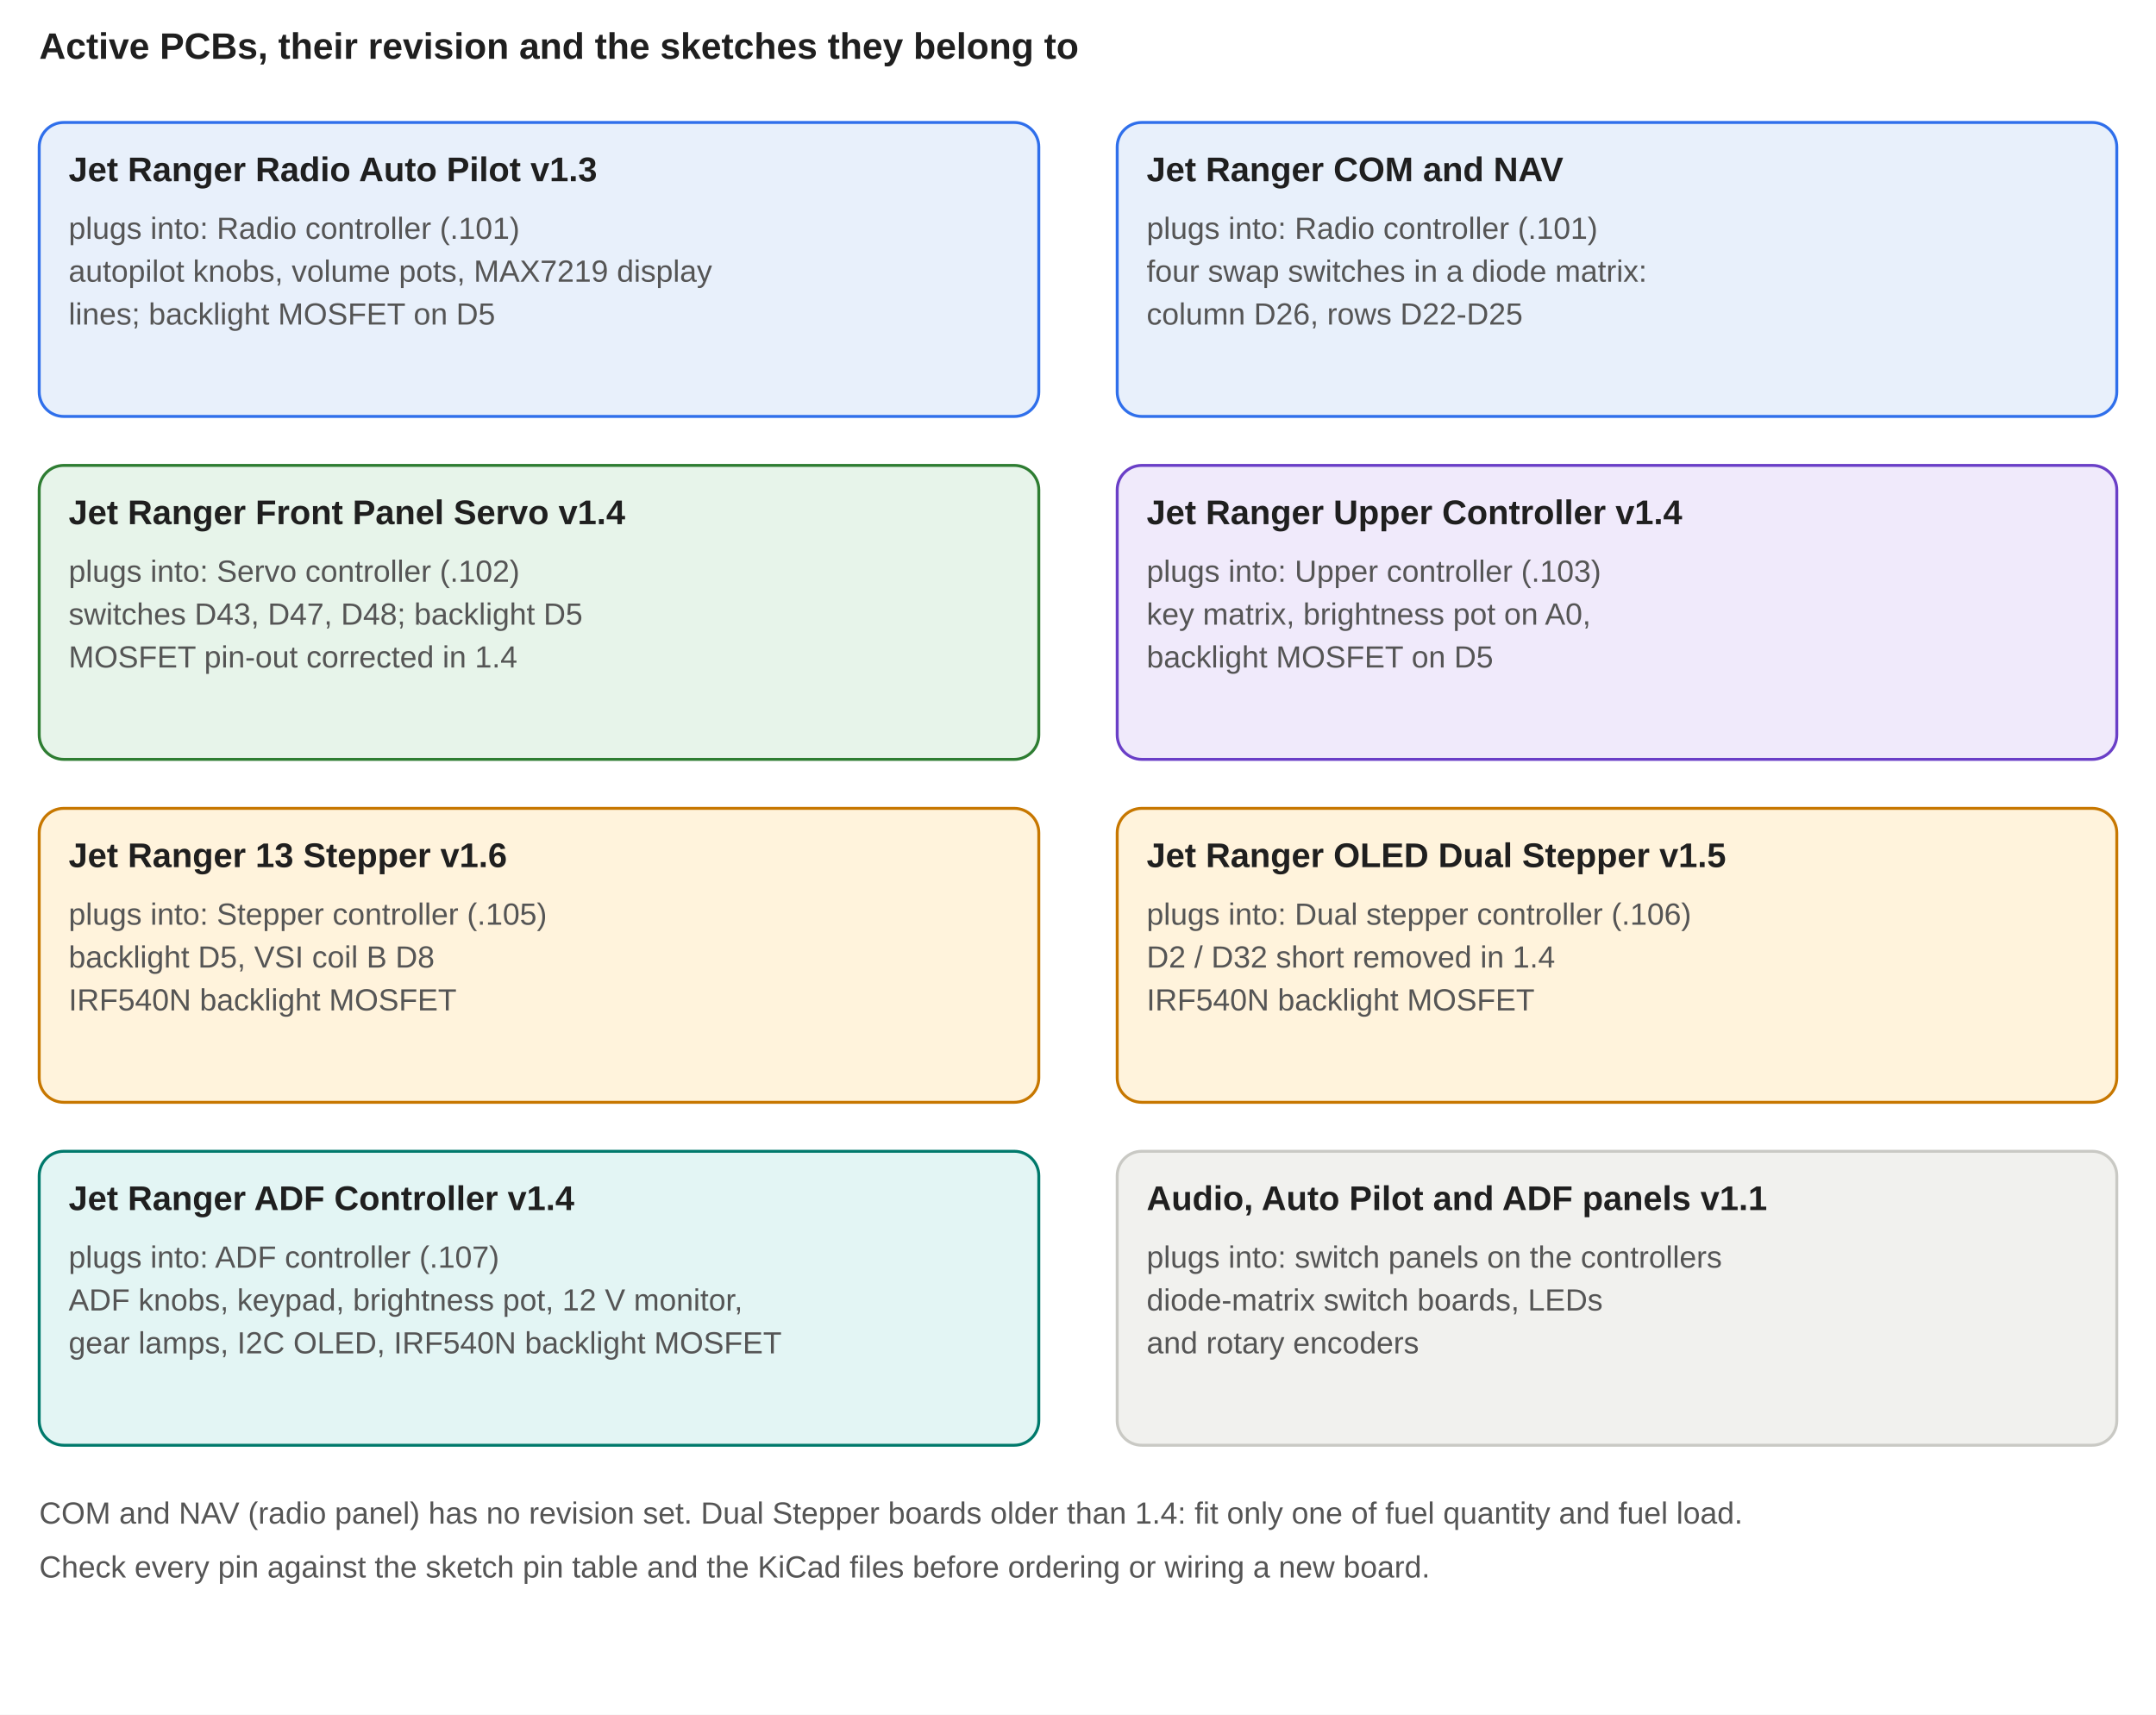
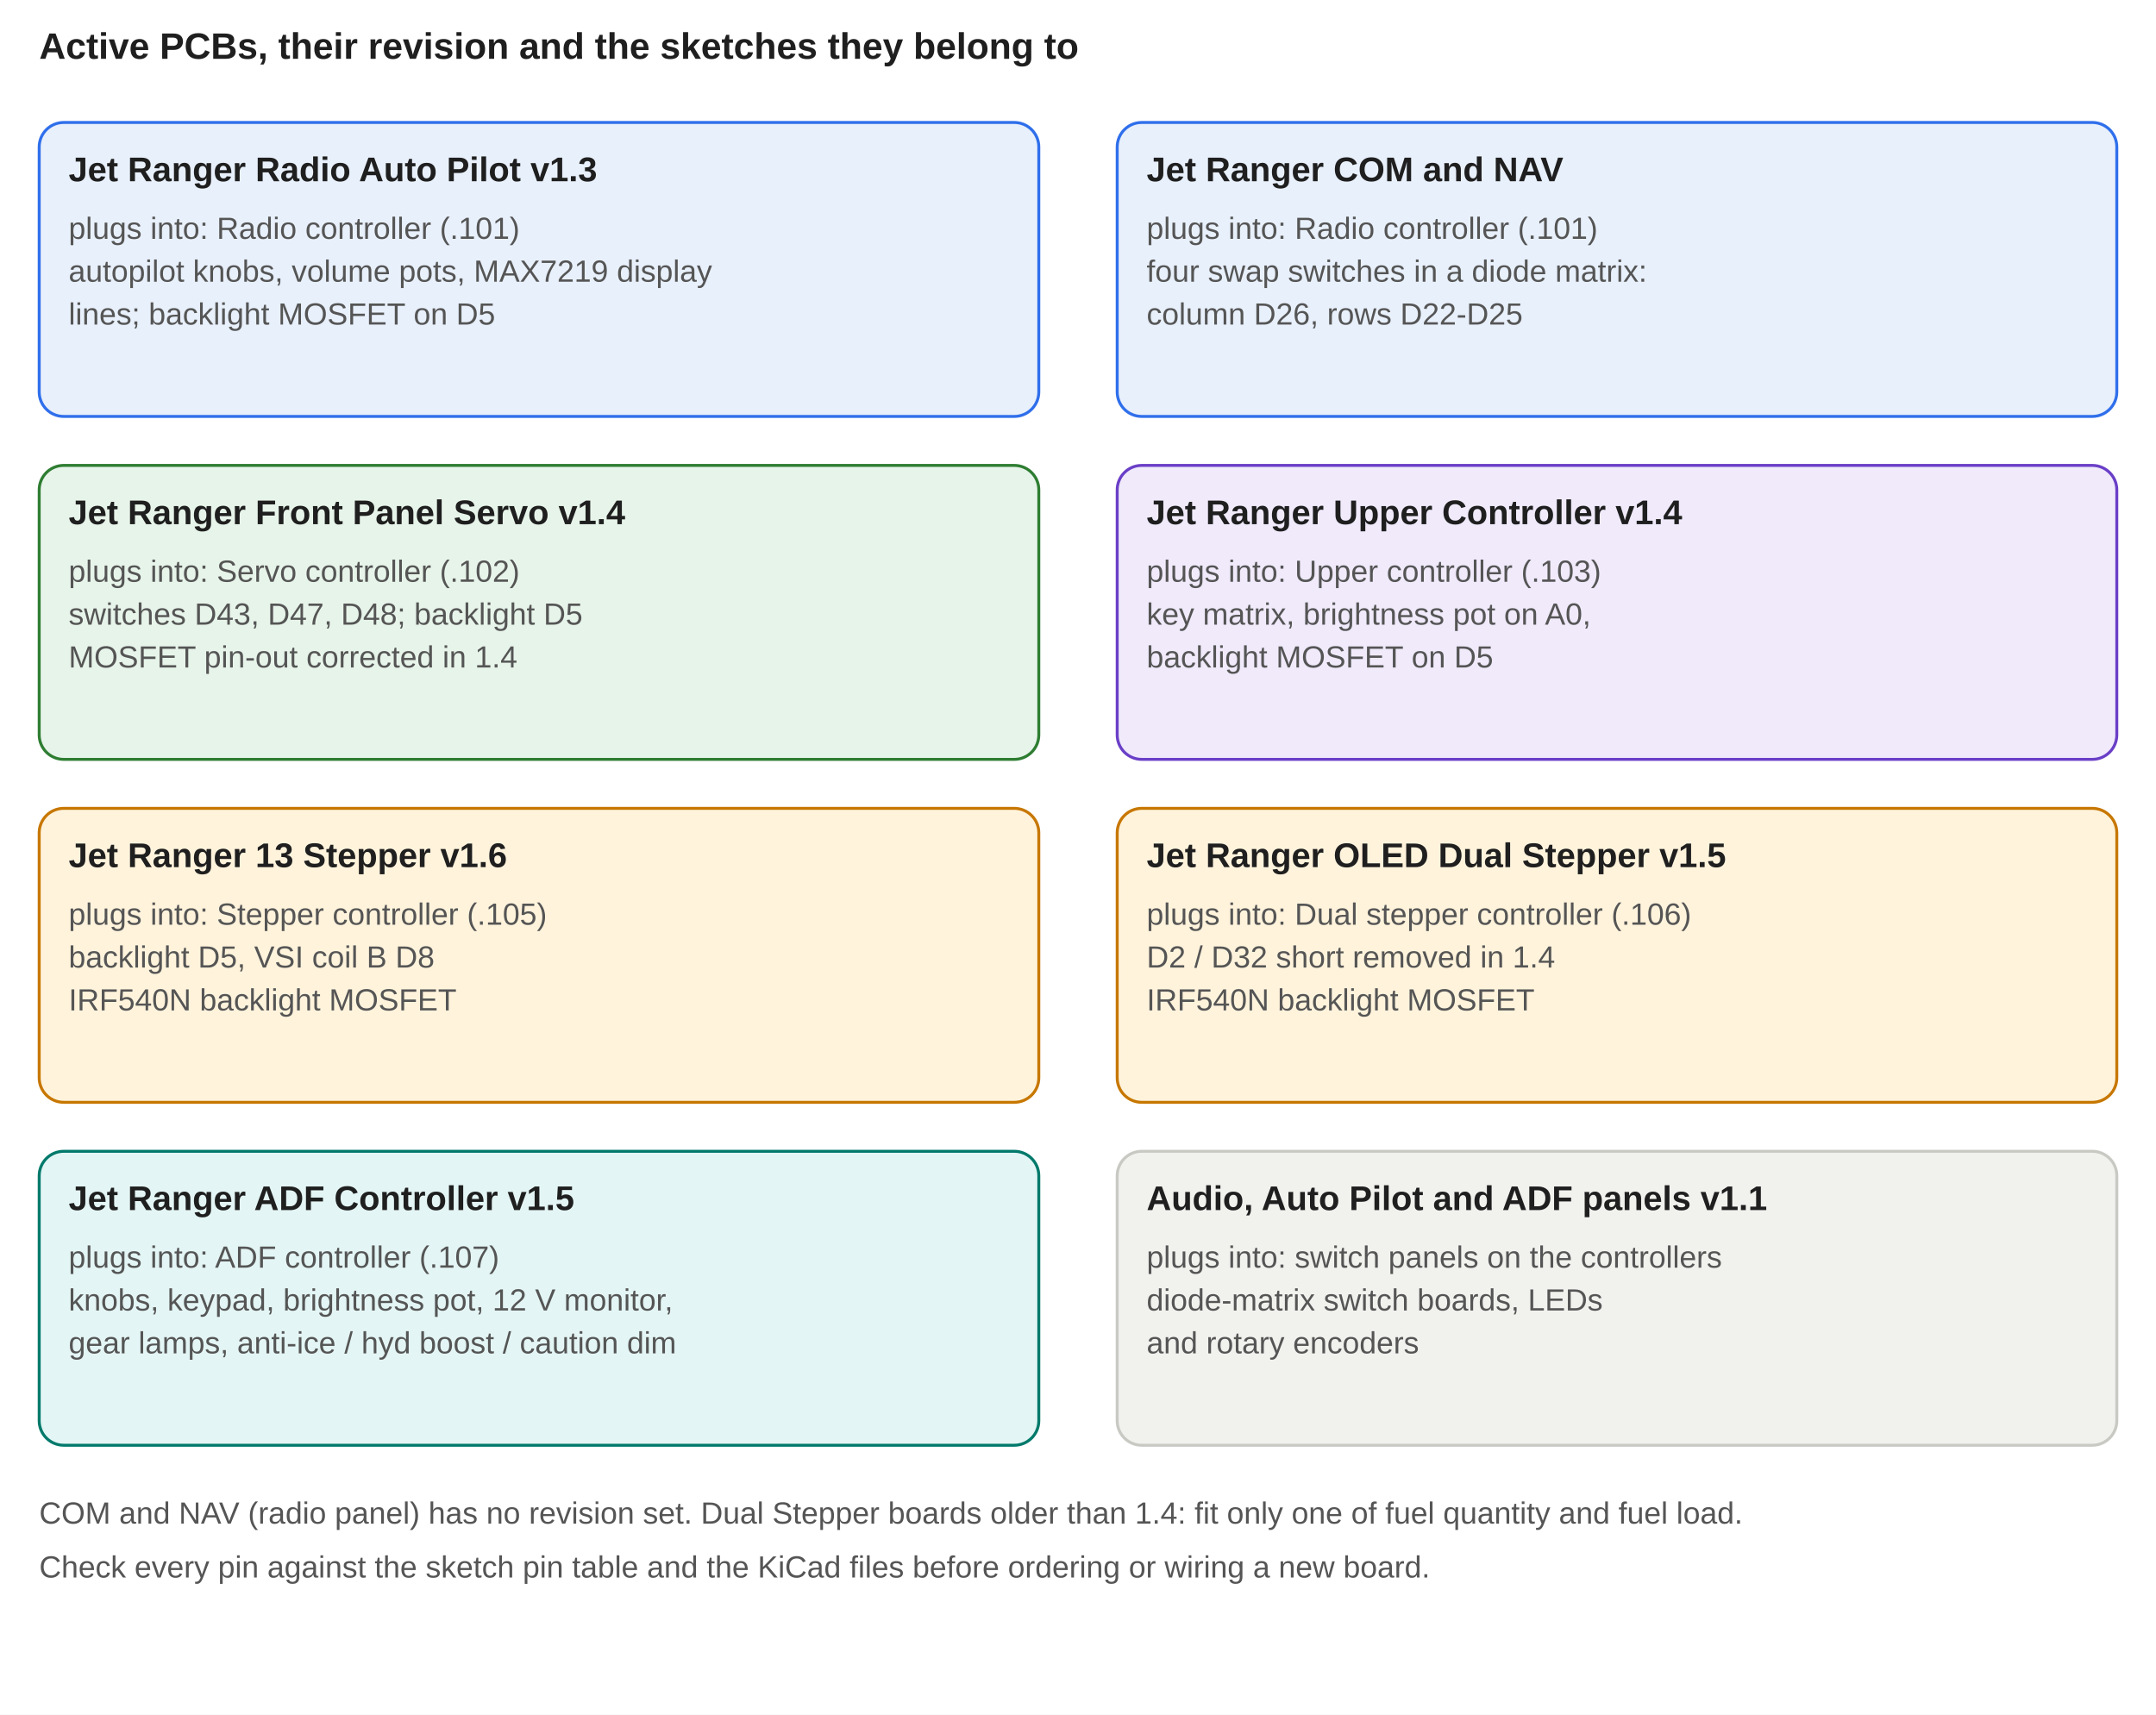
<svg xmlns="http://www.w3.org/2000/svg" width="880" height="700" viewBox="0 0 880 700">
  <rect width="880" height="700" fill="#FFFFFF" />
  <defs>
    <marker id="ah8A8A85" viewBox="0 0 10 10" refX="9" refY="5" markerWidth="8" markerHeight="8" orient="auto">
      <path d="M 0 0 L 10 5 L 0 10 z" fill="#8A8A85" />
    </marker>
    <marker id="ahs8A8A85" viewBox="0 0 10 10" refX="1" refY="5" markerWidth="8" markerHeight="8" orient="auto-start-reverse">
      <path d="M 0 0 L 10 5 L 0 10 z" fill="#8A8A85" />
    </marker>
  </defs>
  <text x="16.0" y="24.0" font-family="Liberation Sans, Arial, Helvetica, sans-serif" font-size="15" font-weight="700" fill="#1F1F1F" text-anchor="start">Active PCBs, their revision and the sketches they belong to</text>
  <rect x="16.0" y="50.0" width="408.0" height="120.0" rx="10" ry="10" fill="#E8F0FB" stroke="#2F6FEB" stroke-width="1.2" />
  <text x="28.0" y="74.0" font-family="Liberation Sans, Arial, Helvetica, sans-serif" font-size="14" font-weight="700" fill="#1F1F1F" text-anchor="start">Jet Ranger Radio Auto Pilot  v1.3</text>
  <text x="28.0" y="97.5" font-family="Liberation Sans, Arial, Helvetica, sans-serif" font-size="12.5" font-weight="400" fill="#555555" text-anchor="start">plugs into: Radio controller (.101)</text>
  <text x="28.0" y="115.0" font-family="Liberation Sans, Arial, Helvetica, sans-serif" font-size="12.5" font-weight="400" fill="#555555" text-anchor="start">autopilot knobs, volume pots, MAX7219 display</text>
  <text x="28.0" y="132.5" font-family="Liberation Sans, Arial, Helvetica, sans-serif" font-size="12.5" font-weight="400" fill="#555555" text-anchor="start">lines; backlight MOSFET on D5</text>
  <rect x="456.0" y="50.0" width="408.0" height="120.0" rx="10" ry="10" fill="#E8F0FB" stroke="#2F6FEB" stroke-width="1.2" />
  <text x="468.0" y="74.0" font-family="Liberation Sans, Arial, Helvetica, sans-serif" font-size="14" font-weight="700" fill="#1F1F1F" text-anchor="start">Jet Ranger COM and NAV</text>
  <text x="468.0" y="97.5" font-family="Liberation Sans, Arial, Helvetica, sans-serif" font-size="12.5" font-weight="400" fill="#555555" text-anchor="start">plugs into: Radio controller (.101)</text>
  <text x="468.0" y="115.0" font-family="Liberation Sans, Arial, Helvetica, sans-serif" font-size="12.5" font-weight="400" fill="#555555" text-anchor="start">four swap switches in a diode matrix:</text>
  <text x="468.0" y="132.5" font-family="Liberation Sans, Arial, Helvetica, sans-serif" font-size="12.5" font-weight="400" fill="#555555" text-anchor="start">column D26, rows D22-D25</text>
  <rect x="16.0" y="190.0" width="408.0" height="120.0" rx="10" ry="10" fill="#E7F4EA" stroke="#2E7D32" stroke-width="1.2" />
  <text x="28.0" y="214.0" font-family="Liberation Sans, Arial, Helvetica, sans-serif" font-size="14" font-weight="700" fill="#1F1F1F" text-anchor="start">Jet Ranger Front Panel Servo  v1.4</text>
  <text x="28.0" y="237.5" font-family="Liberation Sans, Arial, Helvetica, sans-serif" font-size="12.5" font-weight="400" fill="#555555" text-anchor="start">plugs into: Servo controller (.102)</text>
  <text x="28.0" y="255.0" font-family="Liberation Sans, Arial, Helvetica, sans-serif" font-size="12.5" font-weight="400" fill="#555555" text-anchor="start">switches D43, D47, D48; backlight D5</text>
  <text x="28.0" y="272.5" font-family="Liberation Sans, Arial, Helvetica, sans-serif" font-size="12.5" font-weight="400" fill="#555555" text-anchor="start">MOSFET pin-out corrected in 1.4</text>
  <rect x="456.0" y="190.0" width="408.0" height="120.0" rx="10" ry="10" fill="#F0EAFB" stroke="#6A3FC7" stroke-width="1.2" />
  <text x="468.0" y="214.0" font-family="Liberation Sans, Arial, Helvetica, sans-serif" font-size="14" font-weight="700" fill="#1F1F1F" text-anchor="start">Jet Ranger Upper Controller  v1.4</text>
  <text x="468.0" y="237.5" font-family="Liberation Sans, Arial, Helvetica, sans-serif" font-size="12.5" font-weight="400" fill="#555555" text-anchor="start">plugs into: Upper controller (.103)</text>
  <text x="468.0" y="255.0" font-family="Liberation Sans, Arial, Helvetica, sans-serif" font-size="12.5" font-weight="400" fill="#555555" text-anchor="start">key matrix, brightness pot on A0,</text>
  <text x="468.0" y="272.5" font-family="Liberation Sans, Arial, Helvetica, sans-serif" font-size="12.5" font-weight="400" fill="#555555" text-anchor="start">backlight MOSFET on D5</text>
  <rect x="16.0" y="330.0" width="408.0" height="120.0" rx="10" ry="10" fill="#FFF3DC" stroke="#C77700" stroke-width="1.2" />
  <text x="28.0" y="354.0" font-family="Liberation Sans, Arial, Helvetica, sans-serif" font-size="14" font-weight="700" fill="#1F1F1F" text-anchor="start">Jet Ranger 13 Stepper  v1.6</text>
  <text x="28.0" y="377.5" font-family="Liberation Sans, Arial, Helvetica, sans-serif" font-size="12.5" font-weight="400" fill="#555555" text-anchor="start">plugs into: Stepper controller (.105)</text>
  <text x="28.0" y="395.0" font-family="Liberation Sans, Arial, Helvetica, sans-serif" font-size="12.5" font-weight="400" fill="#555555" text-anchor="start">backlight D5, VSI coil B D8</text>
  <text x="28.0" y="412.5" font-family="Liberation Sans, Arial, Helvetica, sans-serif" font-size="12.5" font-weight="400" fill="#555555" text-anchor="start">IRF540N backlight MOSFET</text>
  <rect x="456.0" y="330.0" width="408.0" height="120.0" rx="10" ry="10" fill="#FFF3DC" stroke="#C77700" stroke-width="1.2" />
  <text x="468.0" y="354.0" font-family="Liberation Sans, Arial, Helvetica, sans-serif" font-size="14" font-weight="700" fill="#1F1F1F" text-anchor="start">Jet Ranger OLED Dual Stepper  v1.5</text>
  <text x="468.0" y="377.5" font-family="Liberation Sans, Arial, Helvetica, sans-serif" font-size="12.5" font-weight="400" fill="#555555" text-anchor="start">plugs into: Dual stepper controller (.106)</text>
  <text x="468.0" y="395.0" font-family="Liberation Sans, Arial, Helvetica, sans-serif" font-size="12.5" font-weight="400" fill="#555555" text-anchor="start">D2 / D32 short removed in 1.4</text>
  <text x="468.0" y="412.5" font-family="Liberation Sans, Arial, Helvetica, sans-serif" font-size="12.5" font-weight="400" fill="#555555" text-anchor="start">IRF540N backlight MOSFET</text>
  <rect x="16.0" y="470.0" width="408.0" height="120.0" rx="10" ry="10" fill="#E3F5F4" stroke="#00796B" stroke-width="1.2" />
-   <text x="28.0" y="494.0" font-family="Liberation Sans, Arial, Helvetica, sans-serif" font-size="14" font-weight="700" fill="#1F1F1F" text-anchor="start">Jet Ranger ADF Controller  v1.4</text>
+   <text x="28.0" y="494.0" font-family="Liberation Sans, Arial, Helvetica, sans-serif" font-size="14" font-weight="700" fill="#1F1F1F" text-anchor="start">Jet Ranger ADF Controller  v1.5</text>
  <text x="28.0" y="517.5" font-family="Liberation Sans, Arial, Helvetica, sans-serif" font-size="12.5" font-weight="400" fill="#555555" text-anchor="start">plugs into: ADF controller (.107)</text>
-   <text x="28.0" y="535.0" font-family="Liberation Sans, Arial, Helvetica, sans-serif" font-size="12.5" font-weight="400" fill="#555555" text-anchor="start">ADF knobs, keypad, brightness pot, 12 V monitor,</text>
-   <text x="28.0" y="552.5" font-family="Liberation Sans, Arial, Helvetica, sans-serif" font-size="12.5" font-weight="400" fill="#555555" text-anchor="start">gear lamps, I2C OLED, IRF540N backlight MOSFET</text>
+   <text x="28.0" y="535.0" font-family="Liberation Sans, Arial, Helvetica, sans-serif" font-size="12.5" font-weight="400" fill="#555555" text-anchor="start">knobs, keypad, brightness pot, 12 V monitor,</text>
+   <text x="28.0" y="552.5" font-family="Liberation Sans, Arial, Helvetica, sans-serif" font-size="12.5" font-weight="400" fill="#555555" text-anchor="start">gear lamps, anti-ice / hyd boost / caution dim</text>
  <rect x="456.0" y="470.0" width="408.0" height="120.0" rx="10" ry="10" fill="#F1F1EE" stroke="#C9C9C4" stroke-width="1.2" />
  <text x="468.0" y="494.0" font-family="Liberation Sans, Arial, Helvetica, sans-serif" font-size="14" font-weight="700" fill="#1F1F1F" text-anchor="start">Audio, Auto Pilot and ADF panels  v1.1</text>
  <text x="468.0" y="517.5" font-family="Liberation Sans, Arial, Helvetica, sans-serif" font-size="12.5" font-weight="400" fill="#555555" text-anchor="start">plugs into: switch panels on the controllers</text>
  <text x="468.0" y="535.0" font-family="Liberation Sans, Arial, Helvetica, sans-serif" font-size="12.5" font-weight="400" fill="#555555" text-anchor="start">diode-matrix switch boards, LEDs</text>
  <text x="468.0" y="552.5" font-family="Liberation Sans, Arial, Helvetica, sans-serif" font-size="12.5" font-weight="400" fill="#555555" text-anchor="start">and rotary encoders</text>
  <text x="16.0" y="622.0" font-family="Liberation Sans, Arial, Helvetica, sans-serif" font-size="12.5" font-weight="400" fill="#555555" text-anchor="start">COM and NAV (radio panel) has no revision set. Dual Stepper boards older than 1.4: fit only one of fuel quantity and fuel load.</text>
  <text x="16.0" y="644.0" font-family="Liberation Sans, Arial, Helvetica, sans-serif" font-size="12.5" font-weight="400" fill="#555555" text-anchor="start">Check every pin against the sketch pin table and the KiCad files before ordering or wiring a new board.</text>
</svg>
